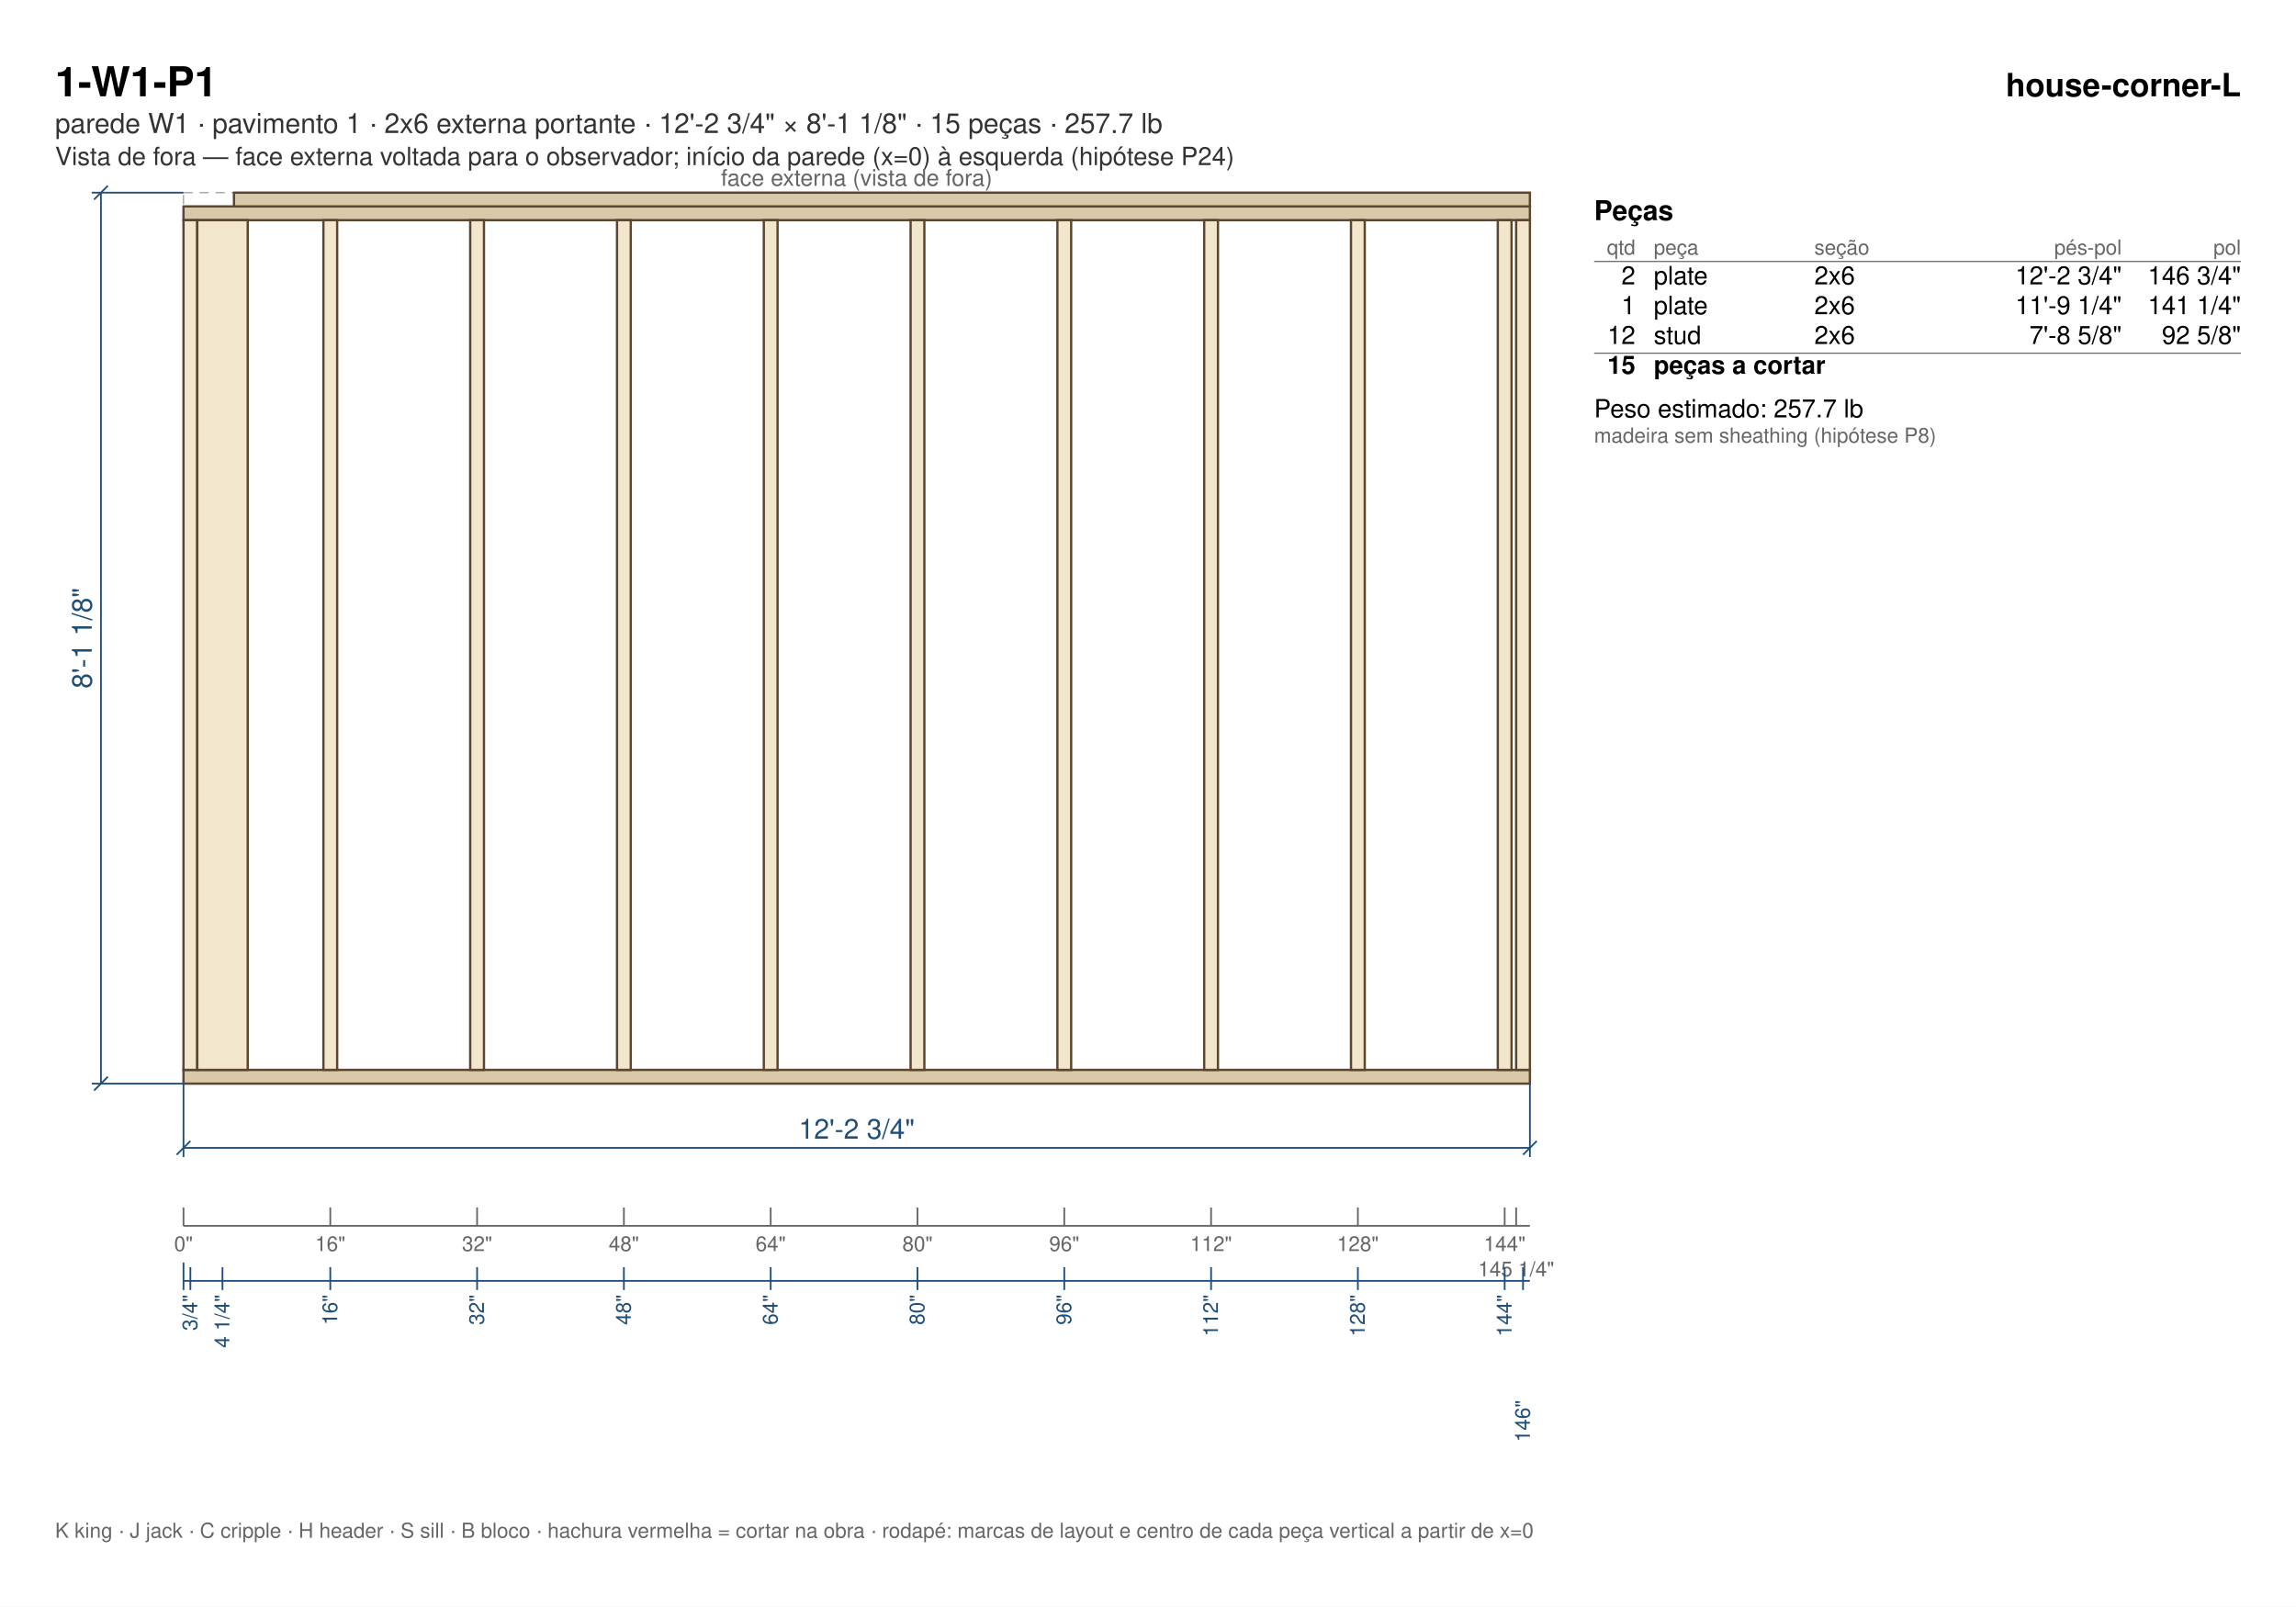
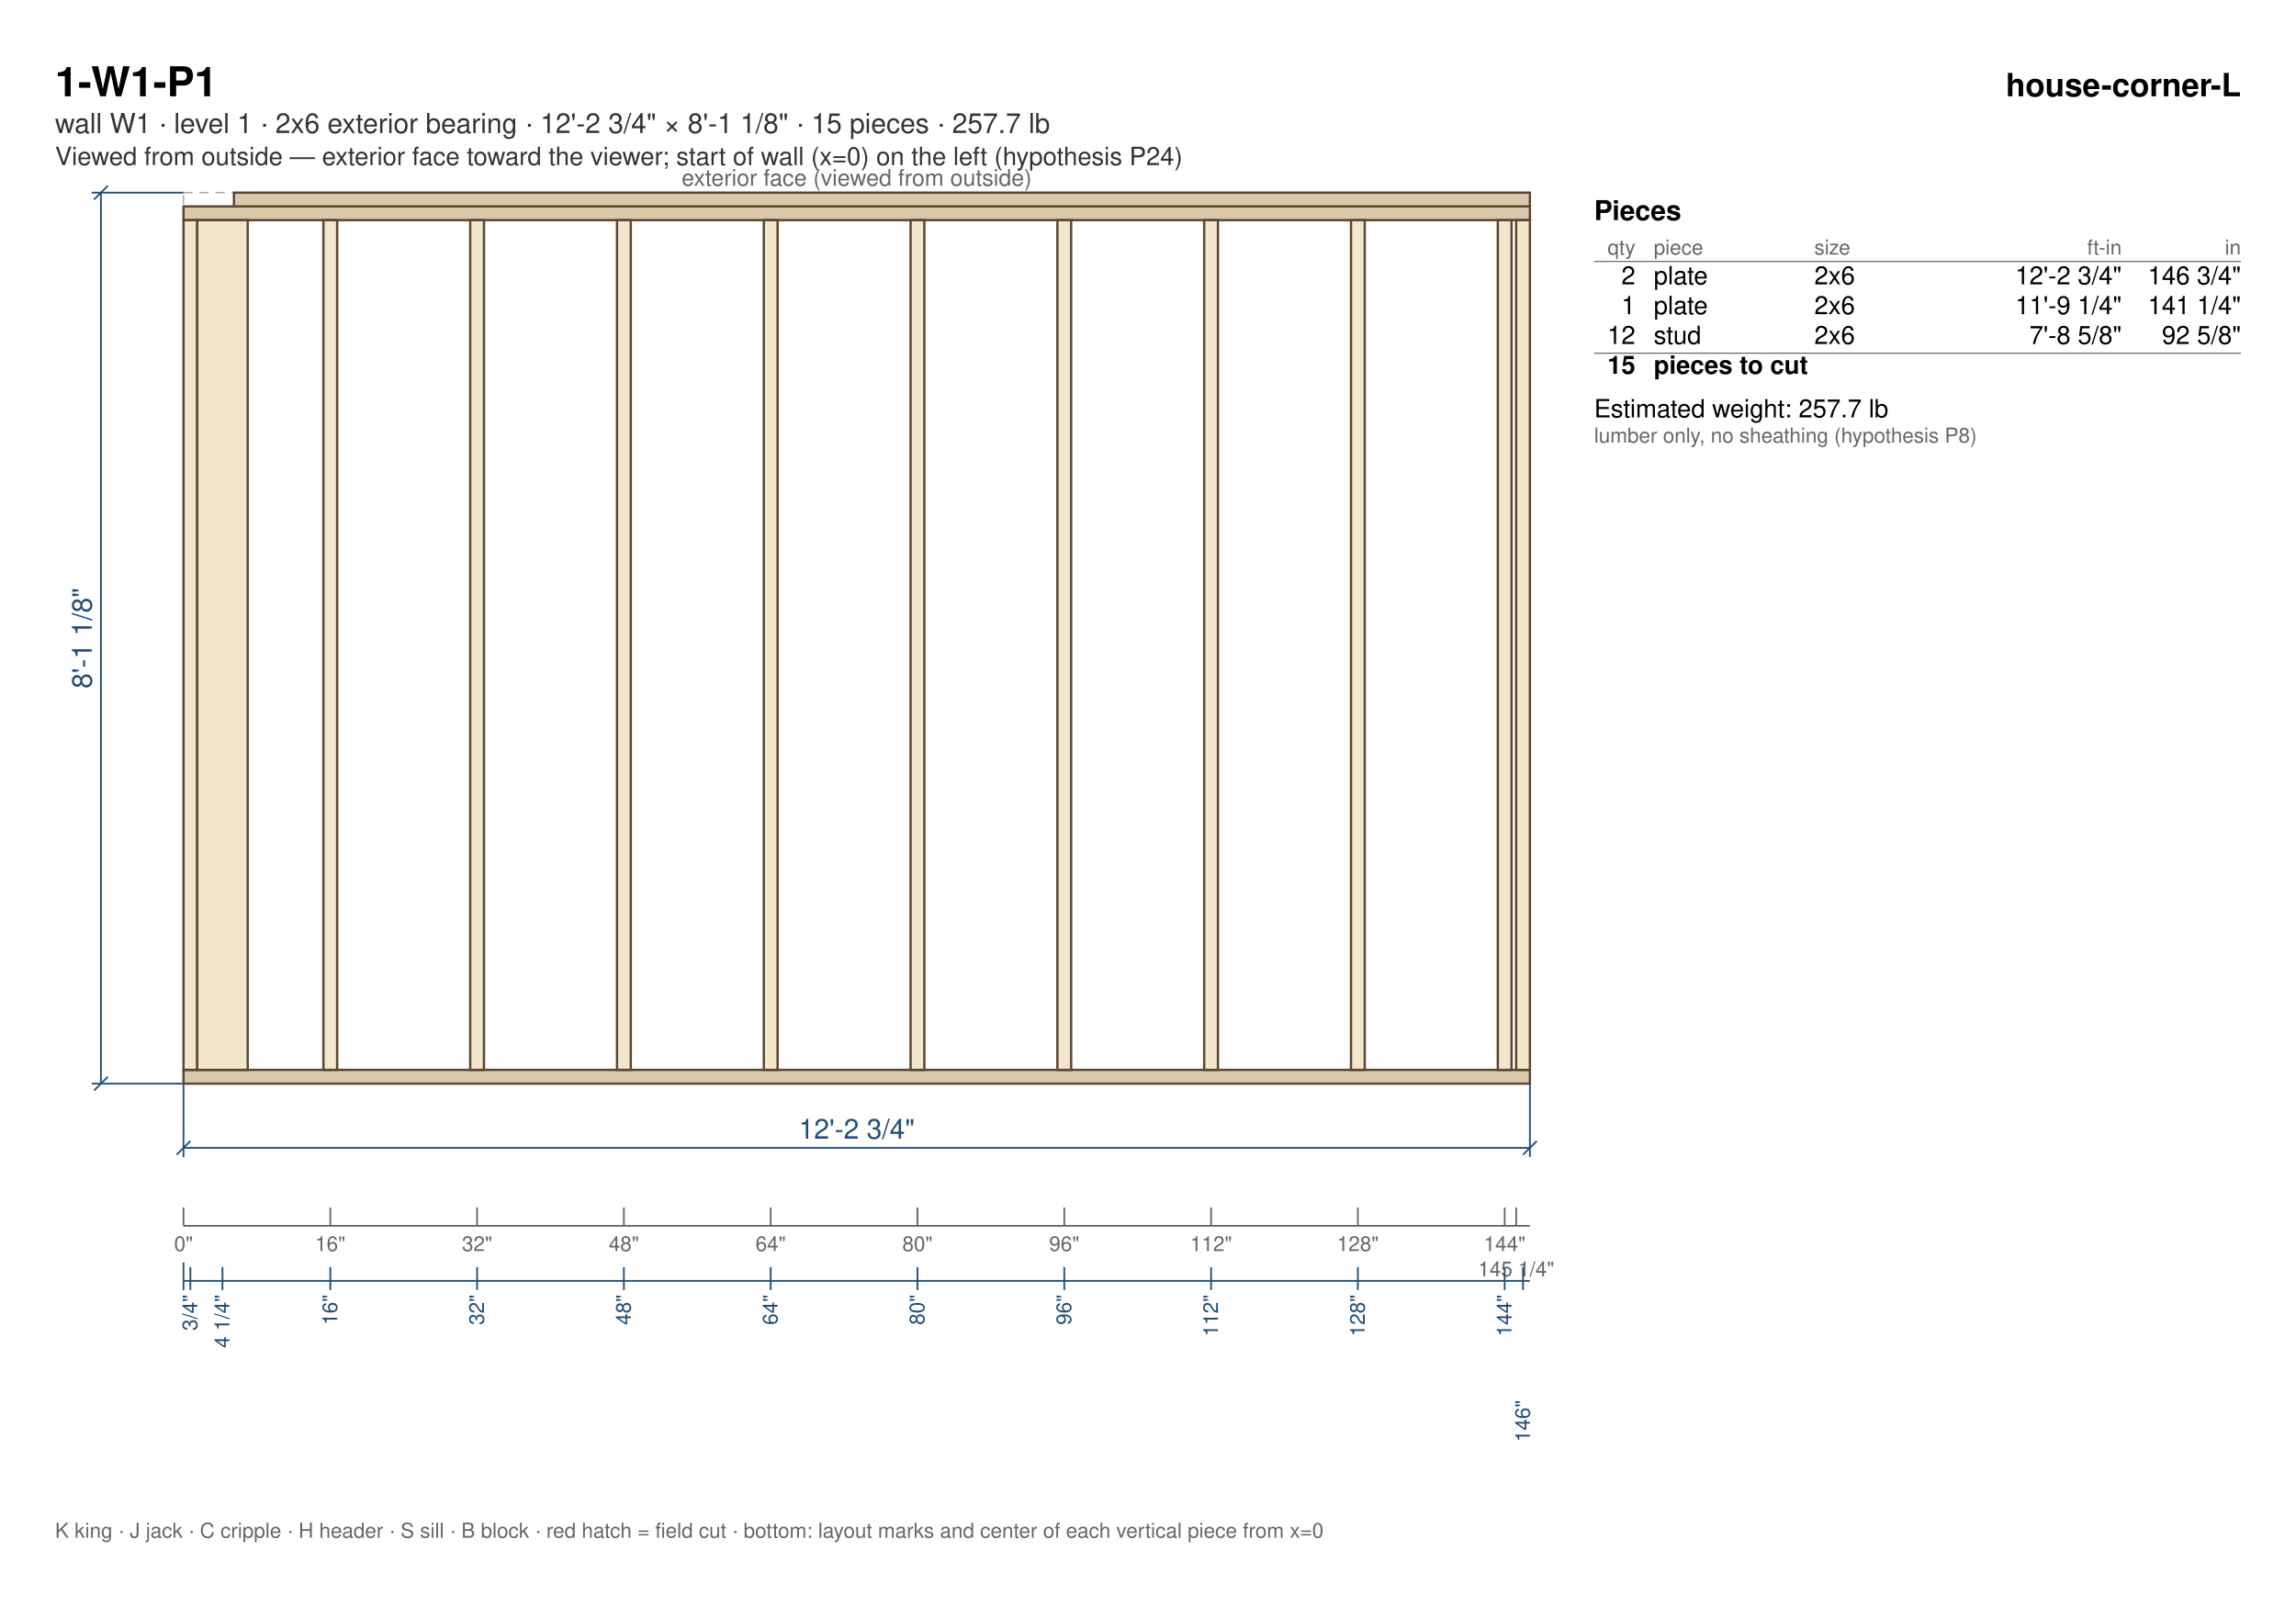
<svg xmlns="http://www.w3.org/2000/svg" width="1001" height="700.5" viewBox="0 0 1001 700.5" font-family="Helvetica, Arial, sans-serif">
  <rect width="1001" height="700.5" fill="#ffffff" />
  <text x="24" y="42" font-size="18" font-weight="bold" fill="#000">1-W1-P1</text>
  <text class="project" x="977" y="42" font-size="14" font-weight="bold" fill="#000" text-anchor="end">house-corner-L</text>
-   <text class="info" x="24" y="58" font-size="12" fill="#333">parede W1 · pavimento 1 · 2x6 externa portante · 12'-2 3/4" × 8'-1 1/8" · 15 peças · 257.7 lb</text>
-   <text class="view" x="24" y="72" font-size="11" fill="#333">Vista de fora — face externa voltada para o observador; início da parede (x=0) à esquerda (hipótese P24)</text>
+   <text class="info" x="24" y="58" font-size="12" fill="#333">wall W1 · level 1 · 2x6 exterior bearing · 12'-2 3/4" × 8'-1 1/8" · 15 pieces · 257.7 lb</text>
+   <text class="view" x="24" y="72" font-size="11" fill="#333">Viewed from outside — exterior face toward the viewer; start of wall (x=0) on the left (hypothesis P24)</text>
  <rect x="80" y="84" width="587" height="388.5" fill="none" stroke="#999" stroke-width="0.5" stroke-dasharray="4 3" />
  <g class="members" stroke="#5a4632" stroke-width="1">
    <rect class="member bottomPlate" x="80" y="466.5" width="587" height="6" fill="#d9c9a8" />
    <rect class="member topPlate" x="80" y="90" width="587" height="6" fill="#d9c9a8" />
    <rect class="member doubleTopPlate" x="102" y="84" width="565" height="6" fill="#d9c9a8" />
    <rect class="member stud" x="80" y="96" width="6" height="370.5" fill="#f2e6cc" />
    <rect class="member stud" x="141" y="96" width="6" height="370.5" fill="#f2e6cc" />
    <rect class="member stud" x="205" y="96" width="6" height="370.5" fill="#f2e6cc" />
    <rect class="member stud" x="269" y="96" width="6" height="370.5" fill="#f2e6cc" />
    <rect class="member stud" x="333" y="96" width="6" height="370.5" fill="#f2e6cc" />
    <rect class="member stud" x="397" y="96" width="6" height="370.5" fill="#f2e6cc" />
    <rect class="member stud" x="461" y="96" width="6" height="370.5" fill="#f2e6cc" />
    <rect class="member stud" x="525" y="96" width="6" height="370.5" fill="#f2e6cc" />
    <rect class="member stud" x="589" y="96" width="6" height="370.5" fill="#f2e6cc" />
    <rect class="member stud" x="653" y="96" width="6" height="370.5" fill="#f2e6cc" />
    <rect class="member stud" x="661" y="96" width="6" height="370.5" fill="#f2e6cc" />
    <rect class="member stud" x="86" y="96" width="22" height="370.5" fill="#f2e6cc" />
  </g>
  <g class="labels" font-size="8" font-weight="bold" fill="#000" text-anchor="middle">
</g>
-   <text class="face" x="373.5" y="81" font-size="10" fill="#666" text-anchor="middle">face externa (vista de fora)</text>
+   <text class="face" x="373.5" y="81" font-size="10" fill="#666" text-anchor="middle">exterior face (viewed from outside)</text>
  <g class="dim dim-length" stroke="#1f4e79" stroke-width="0.75" fill="none">
    <line x1="80" y1="472.5" x2="80" y2="504.5" />
    <line x1="667" y1="472.5" x2="667" y2="504.5" />
    <line x1="80" y1="500.5" x2="667" y2="500.5" />
    <line x1="77" y1="503.5" x2="83" y2="497.5" />
    <line x1="664" y1="503.5" x2="670" y2="497.5" />
  </g>
  <text x="373.5" y="496.5" font-size="12" fill="#1f4e79" text-anchor="middle">12'-2 3/4"</text>
  <g class="dim dim-height" stroke="#1f4e79" stroke-width="0.75" fill="none">
    <line x1="80" y1="84" x2="40" y2="84" />
    <line x1="80" y1="472.5" x2="40" y2="472.5" />
    <line x1="44" y1="84" x2="44" y2="472.5" />
    <line x1="41" y1="87" x2="47" y2="81" />
    <line x1="41" y1="475.5" x2="47" y2="469.5" />
  </g>
  <text x="40" y="278.25" font-size="12" fill="#1f4e79" text-anchor="middle" transform="rotate(-90 40 278.25)">8'-1 1/8"</text>
  <g class="layout" stroke="#666" stroke-width="0.75">
    <line x1="80" y1="534.5" x2="667" y2="534.5" />
    <line x1="80" y1="526.5" x2="80" y2="534.5" />
    <line x1="144" y1="526.5" x2="144" y2="534.5" />
    <line x1="208" y1="526.5" x2="208" y2="534.5" />
    <line x1="272" y1="526.5" x2="272" y2="534.5" />
    <line x1="336" y1="526.5" x2="336" y2="534.5" />
    <line x1="400" y1="526.5" x2="400" y2="534.5" />
    <line x1="464" y1="526.5" x2="464" y2="534.5" />
    <line x1="528" y1="526.5" x2="528" y2="534.5" />
    <line x1="592" y1="526.5" x2="592" y2="534.5" />
    <line x1="656" y1="526.5" x2="656" y2="534.5" />
    <line x1="661" y1="526.5" x2="661" y2="534.5" />
  </g>
  <text x="80" y="545.5" font-size="9" fill="#666" text-anchor="middle">0"</text>
  <text x="144" y="545.5" font-size="9" fill="#666" text-anchor="middle">16"</text>
  <text x="208" y="545.5" font-size="9" fill="#666" text-anchor="middle">32"</text>
  <text x="272" y="545.5" font-size="9" fill="#666" text-anchor="middle">48"</text>
  <text x="336" y="545.5" font-size="9" fill="#666" text-anchor="middle">64"</text>
  <text x="400" y="545.5" font-size="9" fill="#666" text-anchor="middle">80"</text>
  <text x="464" y="545.5" font-size="9" fill="#666" text-anchor="middle">96"</text>
  <text x="528" y="545.5" font-size="9" fill="#666" text-anchor="middle">112"</text>
  <text x="592" y="545.5" font-size="9" fill="#666" text-anchor="middle">128"</text>
  <text x="656" y="545.5" font-size="9" fill="#666" text-anchor="middle">144"</text>
  <text x="661" y="556.5" font-size="9" fill="#666" text-anchor="middle">145 1/4"</text>
  <g class="chain" stroke="#1f4e79" stroke-width="0.75">
    <line x1="80" y1="558.5" x2="667" y2="558.5" />
    <line x1="80" y1="550.5" x2="80" y2="562.5" />
    <line x1="83" y1="552.5" x2="83" y2="562.5" />
    <line x1="97" y1="552.5" x2="97" y2="562.5" />
    <line x1="144" y1="552.5" x2="144" y2="562.5" />
    <line x1="208" y1="552.5" x2="208" y2="562.5" />
    <line x1="272" y1="552.5" x2="272" y2="562.5" />
    <line x1="336" y1="552.5" x2="336" y2="562.5" />
    <line x1="400" y1="552.5" x2="400" y2="562.5" />
    <line x1="464" y1="552.5" x2="464" y2="562.5" />
    <line x1="528" y1="552.5" x2="528" y2="562.5" />
    <line x1="592" y1="552.5" x2="592" y2="562.5" />
    <line x1="656" y1="552.5" x2="656" y2="562.5" />
    <line x1="664" y1="552.5" x2="664" y2="562.5" />
  </g>
  <g class="chain-labels" font-size="9" fill="#1f4e79" text-anchor="end">
    <text class="chain-label row-0" x="86" y="564.5" transform="rotate(-90 86 564.5)">3/4"</text>
    <text class="chain-label row-0" x="100" y="564.5" transform="rotate(-90 100 564.5)">4 1/4"</text>
    <text class="chain-label row-0" x="147" y="564.5" transform="rotate(-90 147 564.5)">16"</text>
    <text class="chain-label row-0" x="211" y="564.5" transform="rotate(-90 211 564.5)">32"</text>
    <text class="chain-label row-0" x="275" y="564.5" transform="rotate(-90 275 564.5)">48"</text>
    <text class="chain-label row-0" x="339" y="564.5" transform="rotate(-90 339 564.5)">64"</text>
    <text class="chain-label row-0" x="403" y="564.5" transform="rotate(-90 403 564.5)">80"</text>
    <text class="chain-label row-0" x="467" y="564.5" transform="rotate(-90 467 564.5)">96"</text>
    <text class="chain-label row-0" x="531" y="564.5" transform="rotate(-90 531 564.5)">112"</text>
    <text class="chain-label row-0" x="595" y="564.5" transform="rotate(-90 595 564.5)">128"</text>
    <text class="chain-label row-0" x="659" y="564.5" transform="rotate(-90 659 564.5)">144"</text>
    <text class="chain-label row-1" x="667" y="610.5" transform="rotate(-90 667 610.5)">146"</text>
  </g>
  <g class="pieces" font-size="11" fill="#000">
-     <text x="695" y="96" font-size="12" font-weight="bold">Peças</text>
+     <text x="695" y="96" font-size="12" font-weight="bold">Pieces</text>
    <g font-size="9" fill="#666">
-       <text x="713" y="111" text-anchor="end">qtd</text>
-       <text x="721" y="111">peça</text>
-       <text x="791" y="111">seção</text>
-       <text x="925" y="111" text-anchor="end">pés-pol</text>
-       <text x="977" y="111" text-anchor="end">pol</text>
+       <text x="713" y="111" text-anchor="end">qty</text>
+       <text x="721" y="111">piece</text>
+       <text x="791" y="111">size</text>
+       <text x="925" y="111" text-anchor="end">ft-in</text>
+       <text x="977" y="111" text-anchor="end">in</text>
    </g>
    <line x1="695" y1="114" x2="977" y2="114" stroke="#666" stroke-width="0.5" />
    <g class="piece plates">
      <text x="713" y="124" text-anchor="end">2</text>
      <text x="721" y="124">plate</text>
      <text x="791" y="124">2x6</text>
      <text x="925" y="124" text-anchor="end">12'-2 3/4"</text>
      <text x="977" y="124" text-anchor="end">146 3/4"</text>
    </g>
    <g class="piece plates">
      <text x="713" y="137" text-anchor="end">1</text>
      <text x="721" y="137">plate</text>
      <text x="791" y="137">2x6</text>
      <text x="925" y="137" text-anchor="end">11'-9 1/4"</text>
      <text x="977" y="137" text-anchor="end">141 1/4"</text>
    </g>
    <g class="piece stud">
      <text x="713" y="150" text-anchor="end">12</text>
      <text x="721" y="150">stud</text>
      <text x="791" y="150">2x6</text>
      <text x="925" y="150" text-anchor="end">7'-8 5/8"</text>
      <text x="977" y="150" text-anchor="end">92 5/8"</text>
    </g>
    <line x1="695" y1="154" x2="977" y2="154" stroke="#666" stroke-width="0.5" />
    <text x="713" y="163" text-anchor="end" font-weight="bold">15</text>
-     <text x="721" y="163" font-weight="bold">peças a cortar</text>
-     <text class="weight" x="695" y="182">Peso estimado: 257.7 lb</text>
-     <text x="695" y="193" font-size="9" fill="#666">madeira sem sheathing (hipótese P8)</text>
+     <text x="721" y="163" font-weight="bold">pieces to cut</text>
+     <text class="weight" x="695" y="182">Estimated weight: 257.7 lb</text>
+     <text x="695" y="193" font-size="9" fill="#666">lumber only, no sheathing (hypothesis P8)</text>
  </g>
-   <text class="legend" x="24" y="670.5" font-size="9" fill="#666">K king · J jack · C cripple · H header · S sill · B bloco · hachura vermelha = cortar na obra · rodapé: marcas de layout e centro de cada peça vertical a partir de x=0</text>
+   <text class="legend" x="24" y="670.5" font-size="9" fill="#666">K king · J jack · C cripple · H header · S sill · B block · red hatch = field cut · bottom: layout marks and center of each vertical piece from x=0</text>
</svg>
